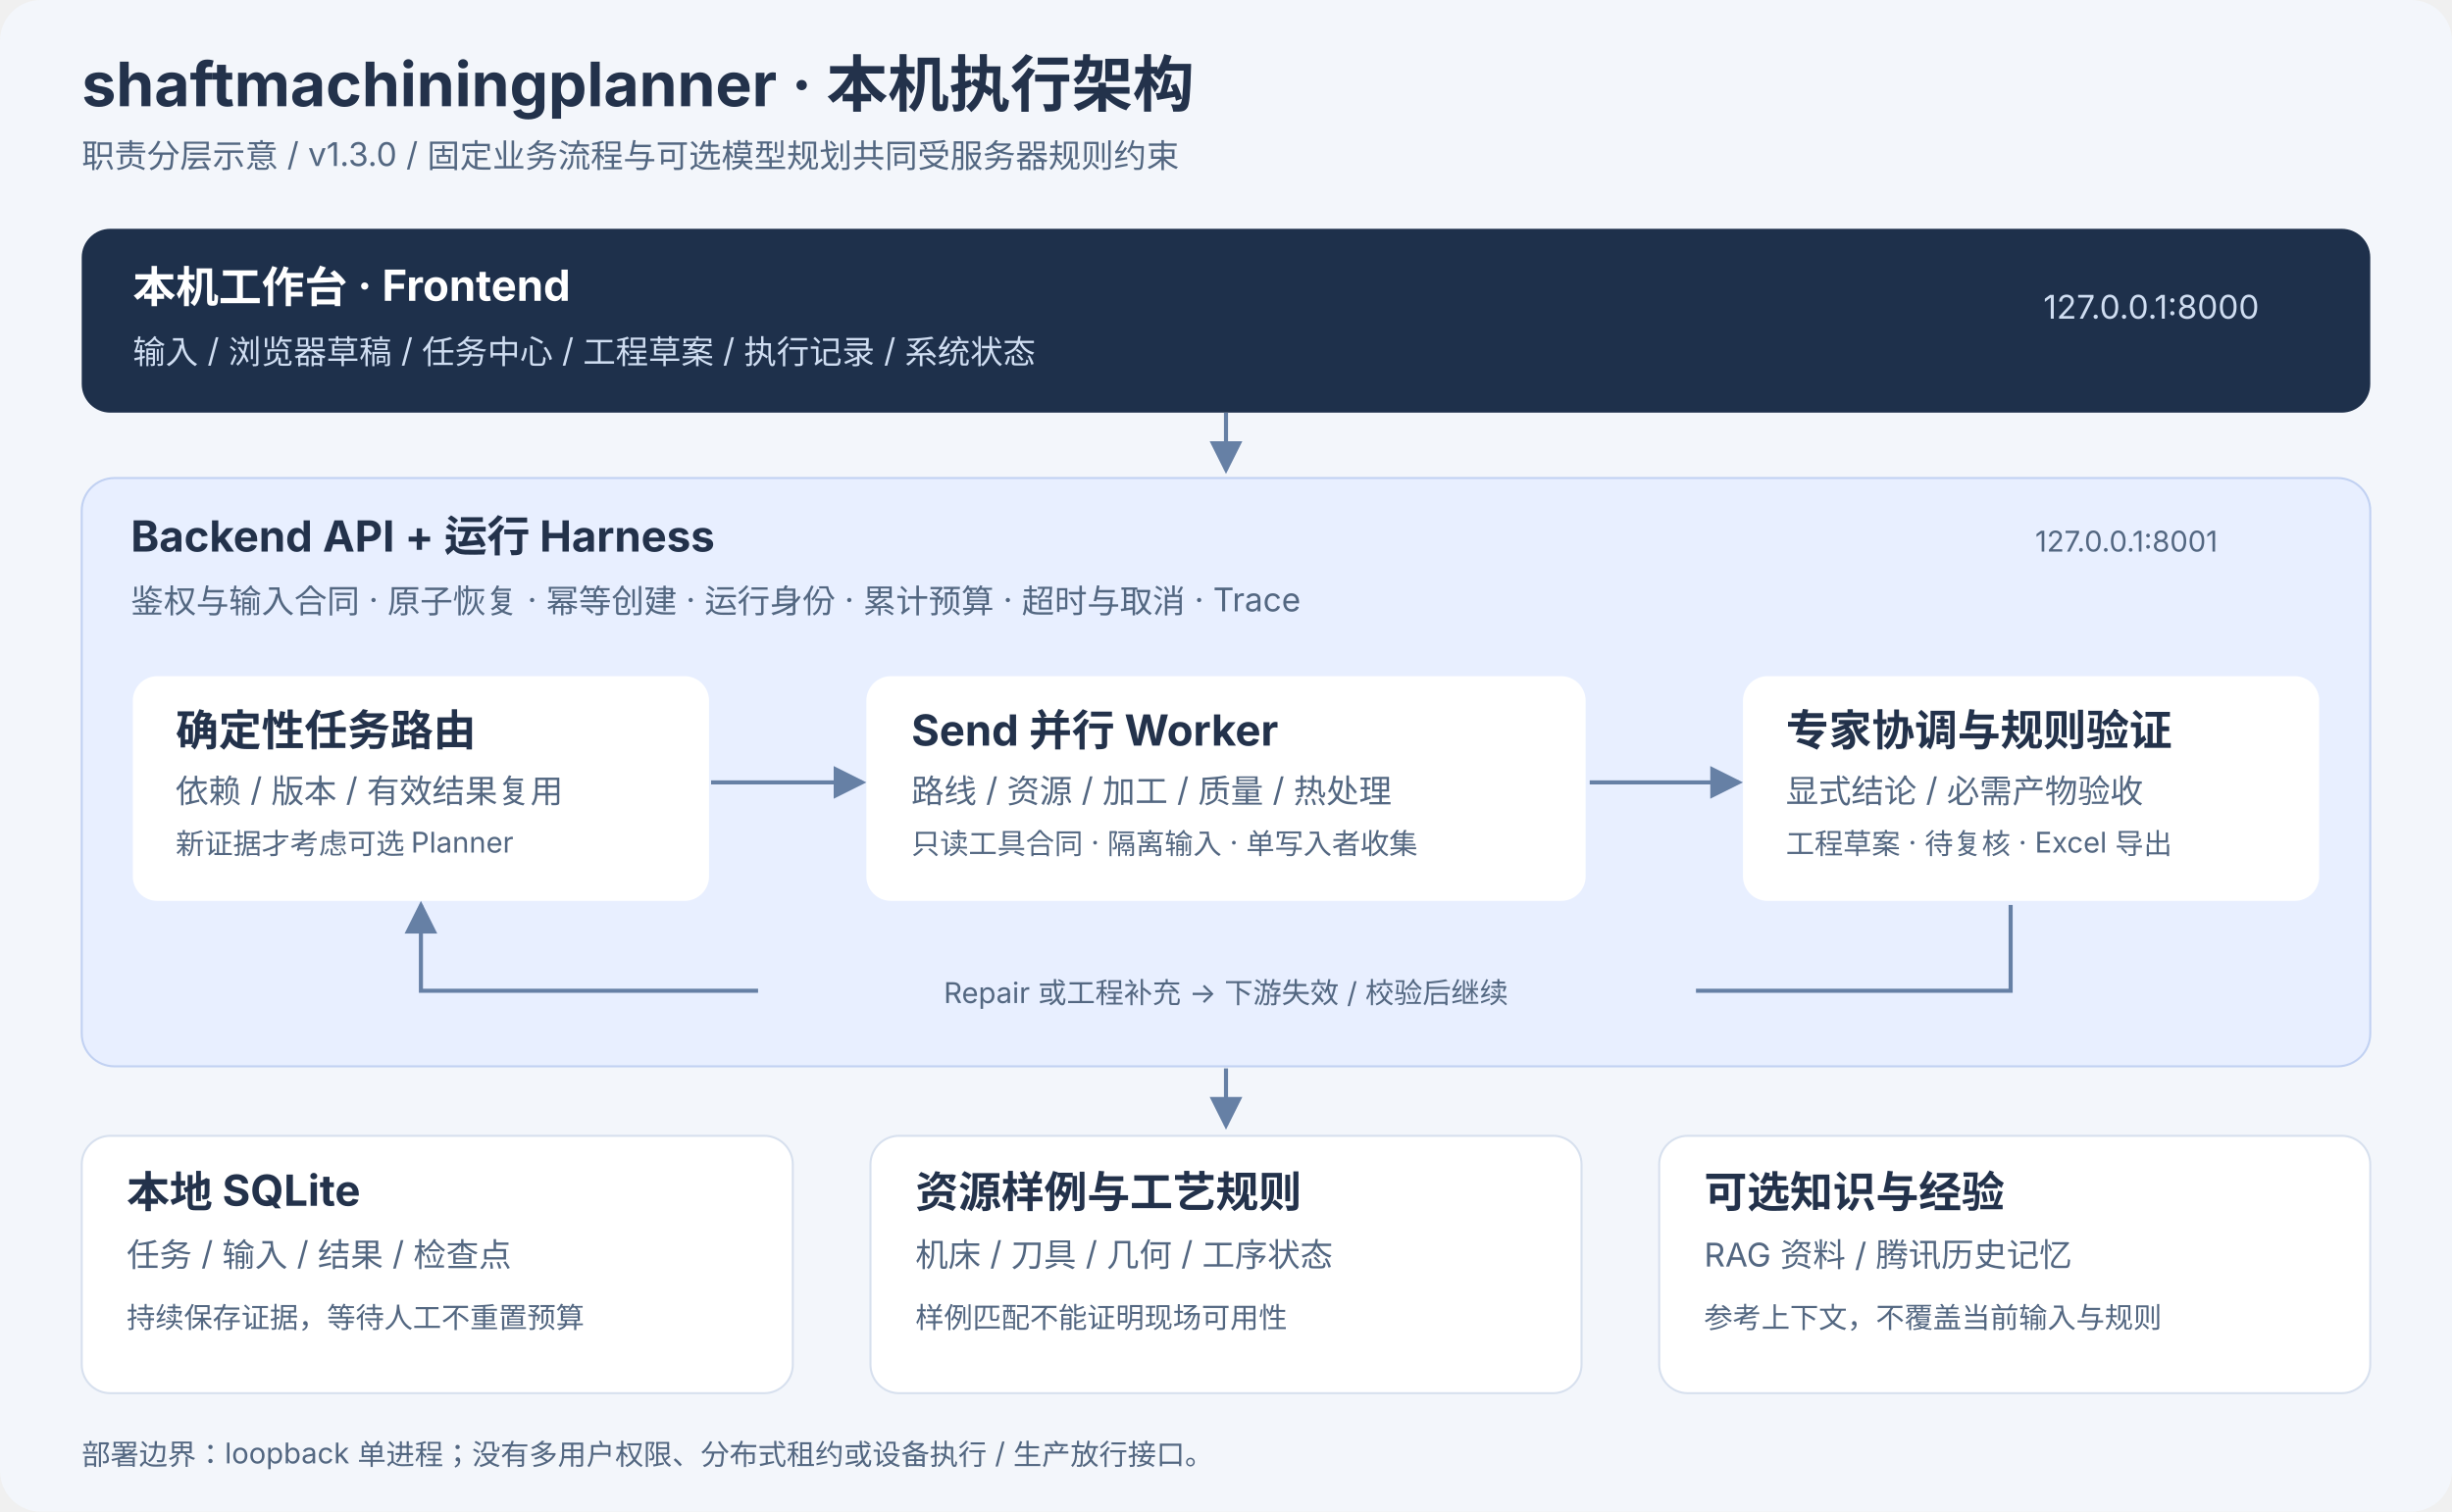
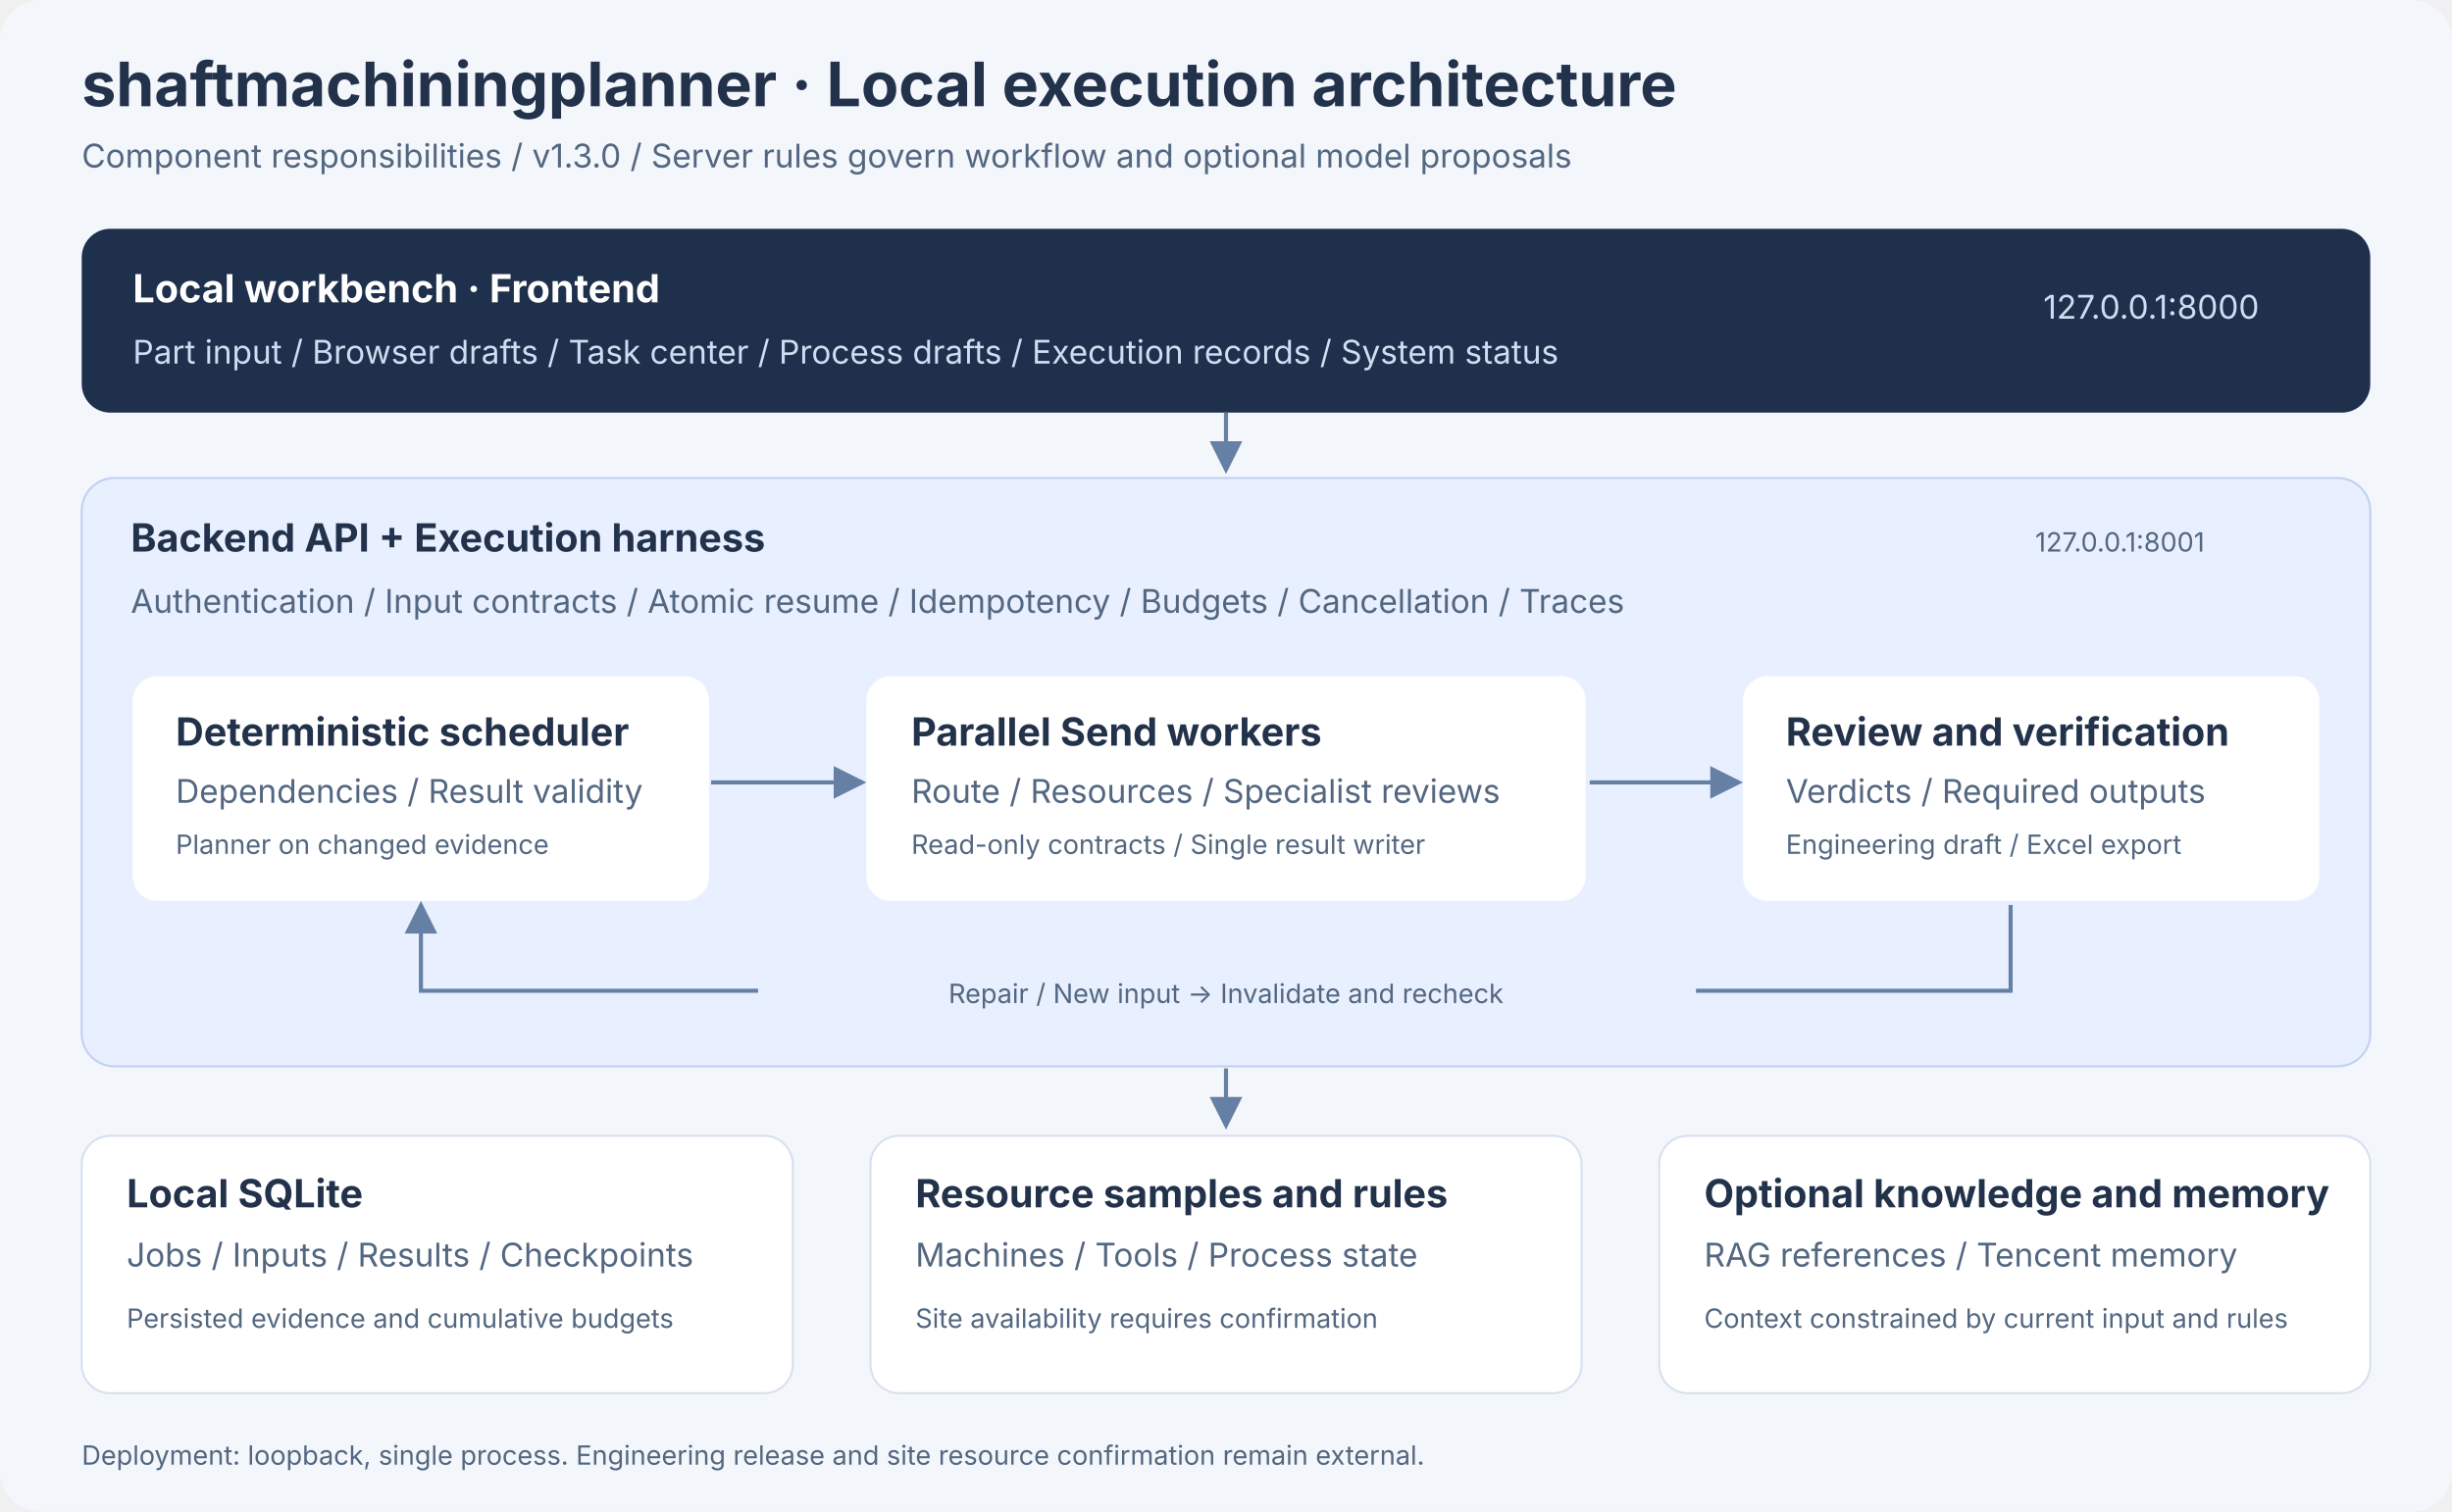
<svg xmlns="http://www.w3.org/2000/svg" width="1200" height="740" viewBox="0 0 1200 740" role="img" aria-labelledby="title desc">
  <defs>
    <marker id="arrow" markerWidth="8" markerHeight="8" refX="7" refY="4" orient="auto">
      <path d="M0 0L8 4L0 8Z" fill="#6680a5" />
    </marker>
  </defs>
  <style>
    text { font-family: -apple-system, BlinkMacSystemFont, 'Segoe UI', sans-serif; fill: #23324b; }
    .title { font-size: 30px; font-weight: 700; }
-     .heading { font-size: 21px; font-weight: 650; }
+     .heading { font-size: 19px; font-weight: 650; }
    .label { font-size: 16px; fill: #536781; }
-     .small { font-size: 14px; fill: #536781; }
+     .small { font-size: 13px; fill: #536781; }
    .line { fill: none; stroke: #6680a5; stroke-width: 2; marker-end: url(#arrow); }
  </style>
  <rect width="1200" height="740" rx="20" fill="#f3f6fb" />
-   <text x="40" y="52" class="title">shaftmachiningplanner · 本机执行架构</text>
-   <text x="40" y="82" class="label">职责分层示意 / v1.3.0 / 固定业务流程与可选模型规划共同受服务器规则约束</text>
+   <text x="40" y="52" class="title">shaftmachiningplanner · Local execution architecture</text>
+   <text x="40" y="82" class="label">Component responsibilities / v1.3.0 / Server rules govern workflow and optional model proposals</text>
  <rect x="40" y="112" width="1120" height="90" rx="14" fill="#1e304b" />
-   <text x="65" y="148" class="heading" style="fill:#ffffff">本机工作台 · Frontend</text>
-   <text x="65" y="178" class="label" style="fill:#cfddf1">输入 / 浏览器草稿 / 任务中心 / 工程草案 / 执行记录 / 系统状态</text>
+   <text x="65" y="148" class="heading" style="fill:#ffffff">Local workbench · Frontend</text>
+   <text x="65" y="178" class="label" style="fill:#cfddf1">Part input / Browser drafts / Task center / Process drafts / Execution records / System status</text>
  <text x="1000" y="156" class="label" style="fill:#cfddf1">127.0.0.1:8000</text>
  <path d="M600 202V230" class="line" />
  <rect x="40" y="234" width="1120" height="288" rx="16" fill="#e8efff" stroke="#c1d1f2" />
-   <text x="64" y="270" class="heading">Backend API + 运行 Harness</text>
-   <text x="64" y="300" class="label">鉴权与输入合同 · 原子恢复 · 幂等创建 · 运行身份 · 累计预算 · 超时与取消 · Trace</text>
+   <text x="64" y="270" class="heading">Backend API + Execution harness</text>
+   <text x="64" y="300" class="label">Authentication / Input contracts / Atomic resume / Idempotency / Budgets / Cancellation / Traces</text>
  <text x="996" y="270" class="small">127.0.0.1:8001</text>
  <rect x="65" y="331" width="282" height="110" rx="12" fill="#fff" />
-   <text x="86" y="365" class="heading">确定性任务路由</text>
-   <text x="86" y="393" class="label">依赖 / 版本 / 有效结果复用</text>
-   <text x="86" y="418" class="small">新证据才考虑可选 Planner</text>
+   <text x="86" y="365" class="heading">Deterministic scheduler</text>
+   <text x="86" y="393" class="label">Dependencies / Result validity</text>
+   <text x="86" y="418" class="small">Planner on changed evidence</text>
  <rect x="424" y="331" width="352" height="110" rx="12" fill="#fff" />
-   <text x="446" y="365" class="heading">Send 并行 Worker</text>
-   <text x="446" y="393" class="label">路线 / 资源 / 加工 / 质量 / 热处理</text>
-   <text x="446" y="418" class="small">只读工具合同 · 隔离输入 · 单写入者收集</text>
+   <text x="446" y="365" class="heading">Parallel Send workers</text>
+   <text x="446" y="393" class="label">Route / Resources / Specialist reviews</text>
+   <text x="446" y="418" class="small">Read-only contracts / Single result writer</text>
  <rect x="853" y="331" width="282" height="110" rx="12" fill="#fff" />
-   <text x="874" y="365" class="heading">专家协调与规则验证</text>
-   <text x="874" y="393" class="label">显式结论 / 必需产物验收</text>
-   <text x="874" y="418" class="small">工程草案 · 待复核 · Excel 导出</text>
+   <text x="874" y="365" class="heading">Review and verification</text>
+   <text x="874" y="393" class="label">Verdicts / Required outputs</text>
+   <text x="874" y="418" class="small">Engineering draft / Excel export</text>
  <path d="M348 383H422" class="line" />
  <path d="M778 383H851" class="line" />
  <path d="M984 443V485H206V443" class="line" />
  <rect x="371" y="470" width="459" height="30" rx="8" fill="#e8efff" />
-   <text x="600" y="491" text-anchor="middle" class="small">Repair 或工程补充 → 下游失效 / 校验后继续</text>
+   <text x="600" y="491" text-anchor="middle" class="small">Repair / New input → Invalidate and recheck</text>
  <path d="M600 523V551" class="line" />
  <rect x="40" y="556" width="348" height="126" rx="14" fill="#fff" stroke="#d7e0ee" />
-   <text x="62" y="591" class="heading">本地 SQLite</text>
-   <text x="62" y="620" class="label">任务 / 输入 / 结果 / 检查点</text>
-   <text x="62" y="650" class="small">持续保存证据，等待人工不重置预算</text>
+   <text x="62" y="591" class="heading">Local SQLite</text>
+   <text x="62" y="620" class="label">Jobs / Inputs / Results / Checkpoints</text>
+   <text x="62" y="650" class="small">Persisted evidence and cumulative budgets</text>
  <rect x="426" y="556" width="348" height="126" rx="14" fill="#fff" stroke="#d7e0ee" />
-   <text x="448" y="591" class="heading">资源样例与工艺规则</text>
-   <text x="448" y="620" class="label">机床 / 刀具 / 几何 / 工序状态</text>
-   <text x="448" y="650" class="small">样例匹配不能证明现场可用性</text>
+   <text x="448" y="591" class="heading">Resource samples and rules</text>
+   <text x="448" y="620" class="label">Machines / Tools / Process state</text>
+   <text x="448" y="650" class="small">Site availability requires confirmation</text>
  <rect x="812" y="556" width="348" height="126" rx="14" fill="#fff" stroke="#d7e0ee" />
-   <text x="834" y="591" class="heading">可选知识与经验</text>
-   <text x="834" y="620" class="label">RAG 资料 / 腾讯历史记忆</text>
-   <text x="834" y="650" class="small">参考上下文，不覆盖当前输入与规则</text>
-   <text x="40" y="717" class="small">部署边界：loopback 单进程；没有多用户权限、分布式租约或设备执行 / 生产放行接口。</text>
+   <text x="834" y="591" class="heading">Optional knowledge and memory</text>
+   <text x="834" y="620" class="label">RAG references / Tencent memory</text>
+   <text x="834" y="650" class="small">Context constrained by current input and rules</text>
+   <text x="40" y="717" class="small">Deployment: loopback, single process. Engineering release and site resource confirmation remain external.</text>
</svg>
